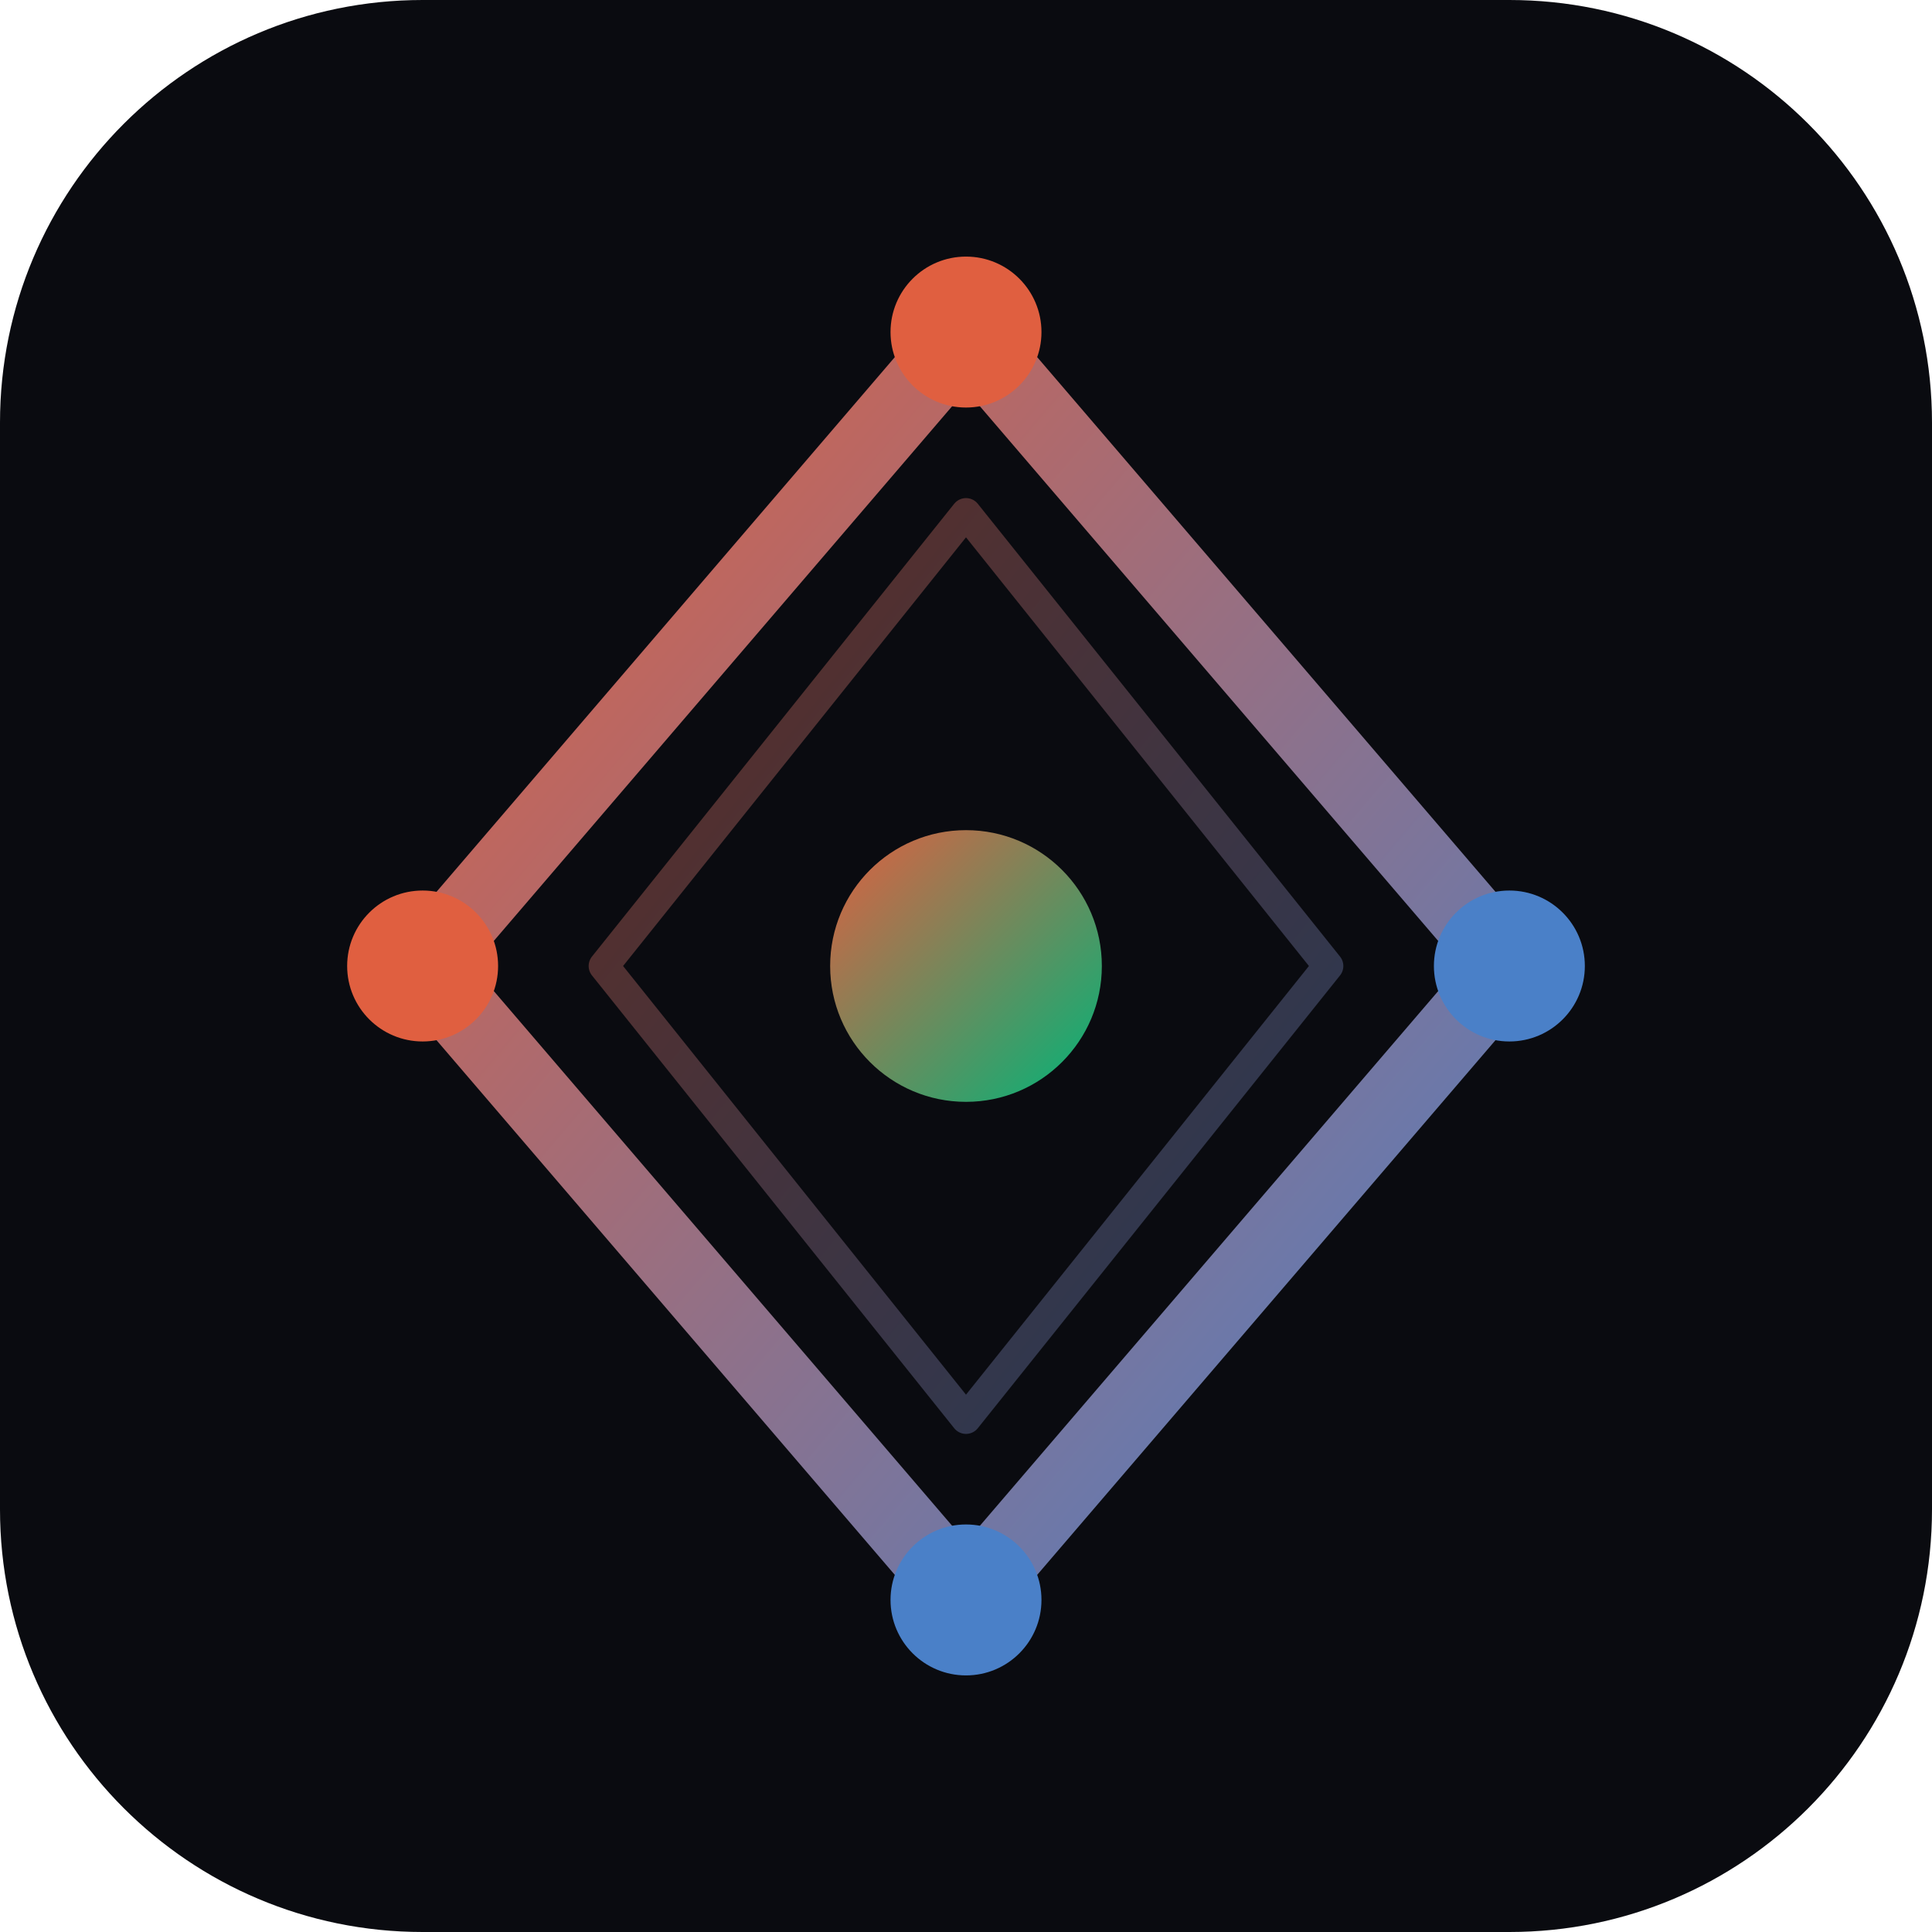
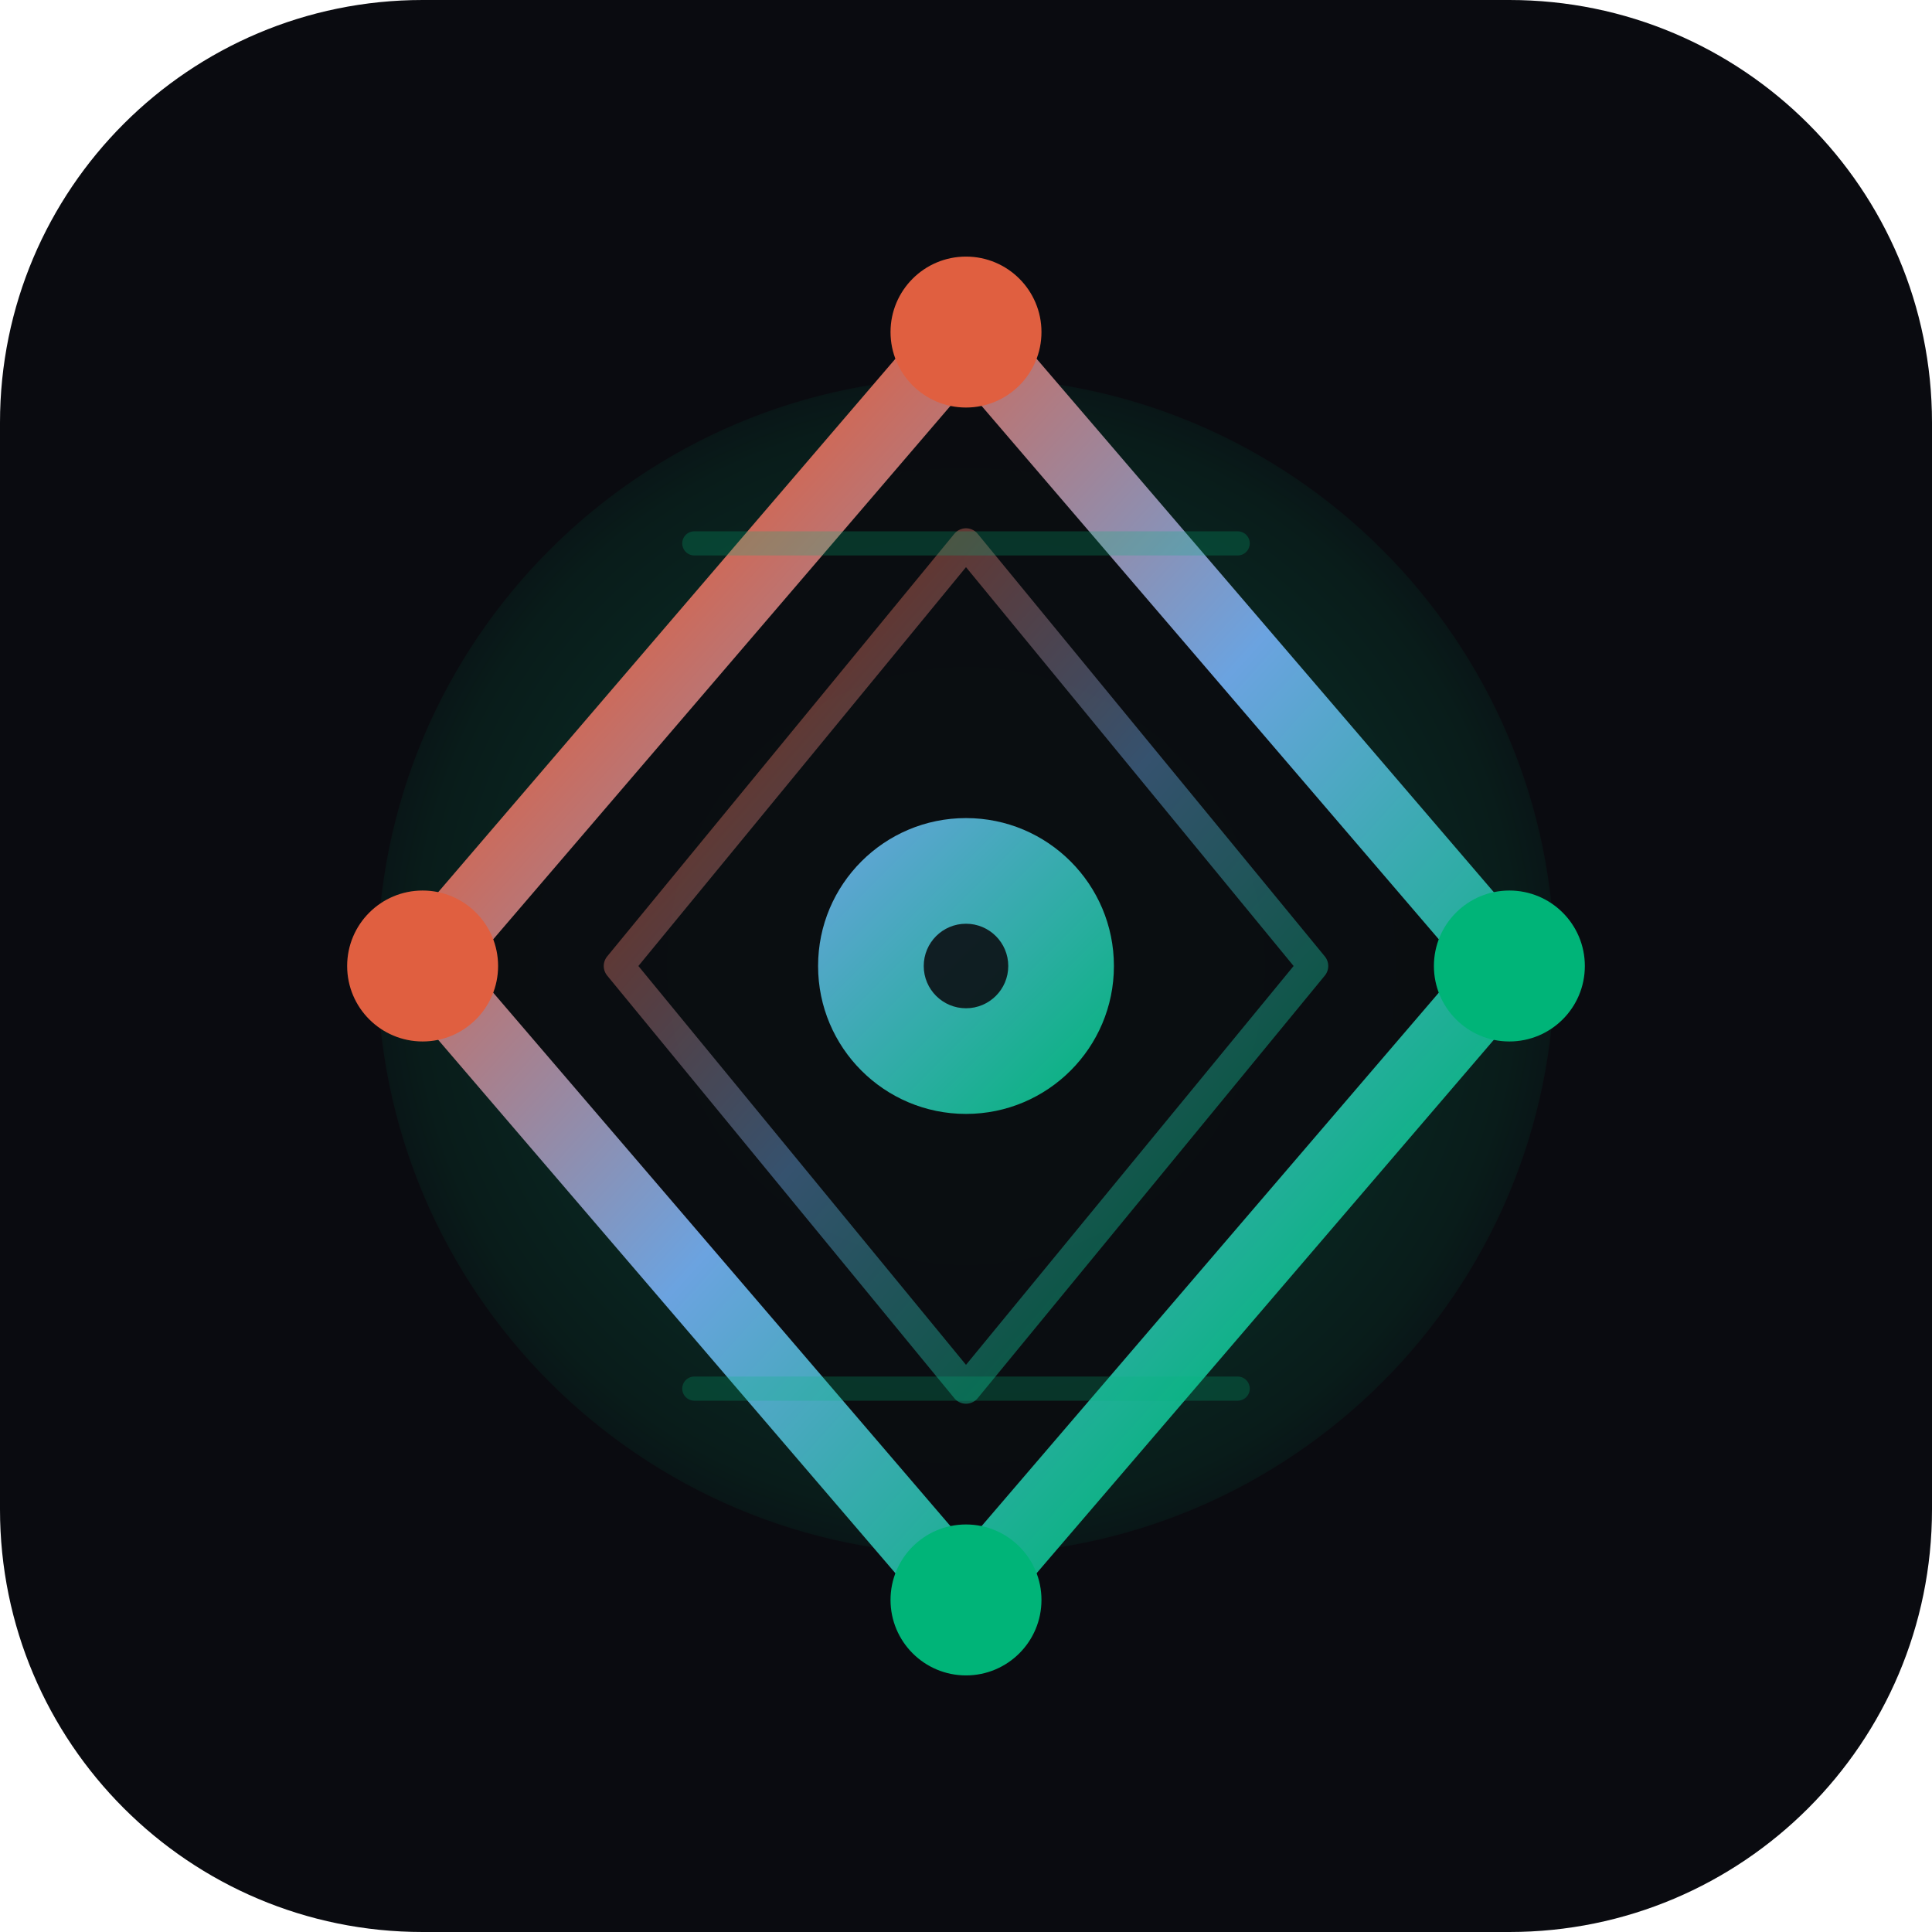
<svg xmlns="http://www.w3.org/2000/svg" viewBox="0 0 64 64">
  <defs>
-     <linearGradient id="sg" x1="0%" y1="0%" x2="100%" y2="100%">
+     <linearGradient id="sg" x1="18%" y1="16%" x2="82%" y2="84%">
      <stop offset="0%" stop-color="#e05f40" />
-       <stop offset="100%" stop-color="#4a80c8" />
+       <stop offset="50%" stop-color="#6ba3e0" />
+       <stop offset="100%" stop-color="#00b478" />
    </linearGradient>
    <linearGradient id="dot" x1="0%" y1="0%" x2="100%" y2="100%">
-       <stop offset="0%" stop-color="#e05f40" />
+       <stop offset="0%" stop-color="#6ba3e0" />
      <stop offset="100%" stop-color="#00b478" />
    </linearGradient>
+     <radialGradient id="aura" cx="50%" cy="50%" r="65%">
+       <stop offset="0%" stop-color="#00d490" stop-opacity="0.28" />
+       <stop offset="72%" stop-color="#00b478" stop-opacity="0.1" />
+       <stop offset="100%" stop-color="transparent" />
+     </radialGradient>
  </defs>
  <rect width="64" height="64" rx="14" fill="#0a0b10" />
-   <path d="M32 11 L50 32 L32 53 L14 32 Z" fill="none" stroke="url(#sg)" stroke-width="2.5" stroke-linejoin="round" />
-   <path d="M32 17 L44 32 L32 47 L20 32 Z" fill="none" stroke="url(#sg)" stroke-width="1" stroke-linejoin="round" opacity="0.4" />
+   <circle cx="32" cy="32" r="19.5" fill="url(#aura)" />
+   <path d="M32 11 L50 32 L32 53 L14 32 Z" fill="#0a0b10" fill-opacity="0.92" stroke="#00b478" stroke-opacity="0.18" stroke-width="0.8" />
+   <path d="M32 11 L50 32 L32 53 L14 32 Z" fill="none" stroke="url(#sg)" stroke-width="2.4" stroke-linejoin="round" stroke-linecap="round" />
+   <path d="M32 18 L43.5 32 L32 46 L20.5 32 Z" fill="none" stroke="url(#sg)" stroke-width="1" stroke-linejoin="round" opacity="0.45" />
  <line x1="18" y1="32" x2="46" y2="32" stroke="url(#sg)" stroke-width="2" stroke-linecap="round" />
-   <line x1="32" y1="11" x2="32" y2="32" stroke="url(#sg)" stroke-width="2" stroke-linecap="round" opacity="0.7" />
-   <line x1="32" y1="32" x2="32" y2="53" stroke="url(#sg)" stroke-width="2" stroke-linecap="round" opacity="0.7" />
-   <circle cx="32" cy="32" r="4.5" fill="url(#dot)" />
+   <line x1="32" y1="14" x2="32" y2="50" stroke="url(#sg)" stroke-width="2" stroke-linecap="round" opacity="0.82" />
+   <path d="M23 18 H32 H41 M23 46 H32 H41" fill="none" stroke="#00b478" stroke-width="0.8" stroke-linecap="round" opacity="0.24" />
+   <circle cx="32" cy="32" r="4.9" fill="url(#dot)" />
+   <circle cx="32" cy="32" r="1.4" fill="#0a0b10" opacity="0.88" />
  <circle cx="32" cy="11" r="2.5" fill="#e05f40" />
-   <circle cx="50" cy="32" r="2.5" fill="#4a80c8" />
-   <circle cx="32" cy="53" r="2.5" fill="#4a80c8" />
+   <circle cx="50" cy="32" r="2.5" fill="#00b478" />
+   <circle cx="32" cy="53" r="2.5" fill="#00b478" />
  <circle cx="14" cy="32" r="2.5" fill="#e05f40" />
</svg>
